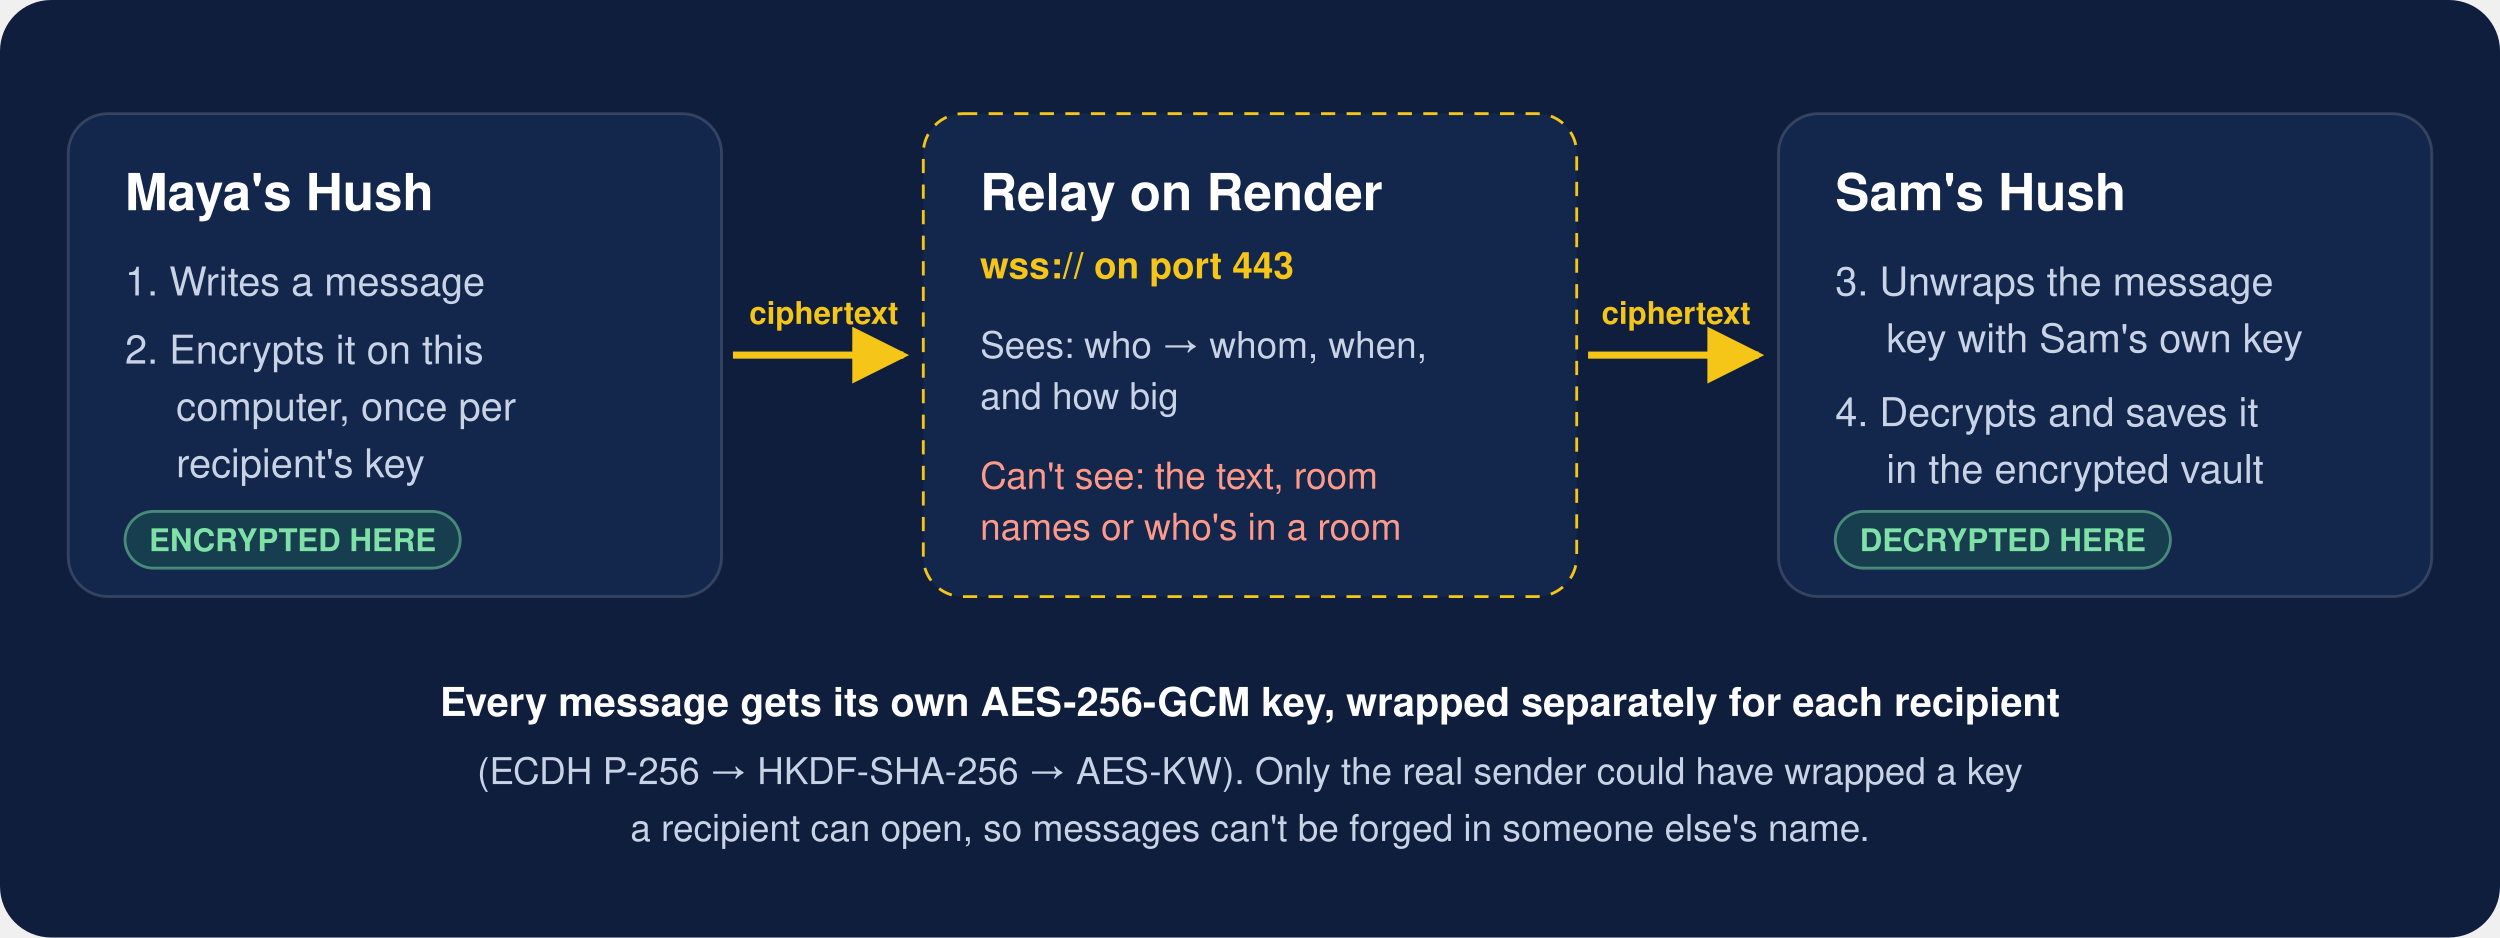
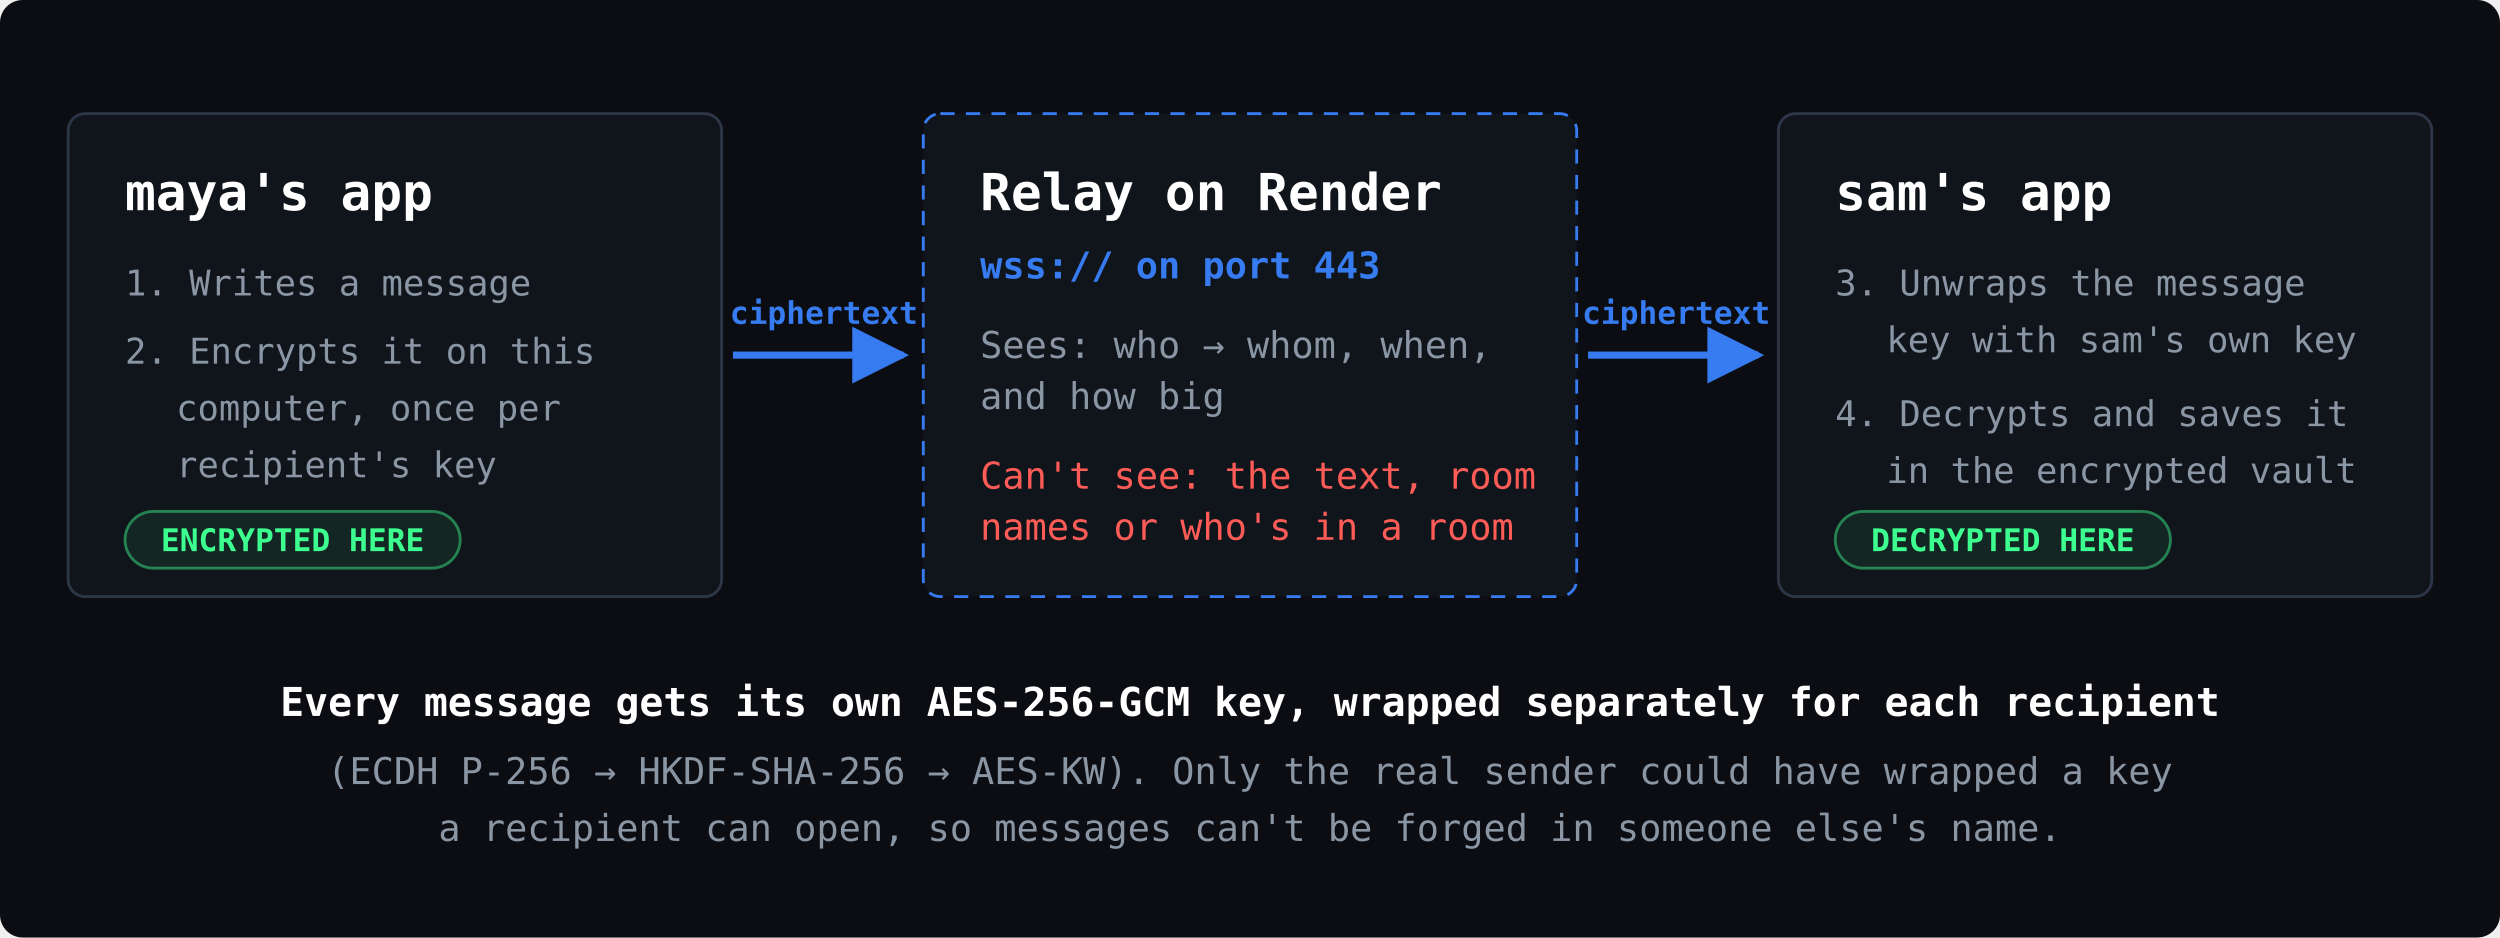
- <svg xmlns="http://www.w3.org/2000/svg" width="880" height="330" viewBox="0 0 880 330" font-family="-apple-system, 'Segoe UI', Helvetica, Arial, sans-serif">
+ <svg xmlns="http://www.w3.org/2000/svg" width="880" height="330" viewBox="0 0 880 330" font-family="ui-monospace, 'SF Mono', Menlo, Consolas, monospace">
  <defs>
    <marker id="a" viewBox="0 0 10 10" refX="9" refY="5" markerWidth="8" markerHeight="8" orient="auto">
-       <path d="M0 0L10 5L0 10z" fill="#f5c518" />
+       <path d="M0 0L10 5L0 10z" fill="#367bf0" />
    </marker>
  </defs>
-   <rect width="880" height="330" rx="18" fill="#0f1e3d" />
-   <rect x="24" y="40" width="230" height="170" rx="14" fill="#13264b" stroke="rgba(255,255,255,0.15)" />
-   <text x="44" y="74" fill="#fff" font-size="18" font-weight="800">Maya's Hush</text>
-   <text x="44" y="104" fill="#c9d3e6" font-size="14">1. Writes a message</text>
-   <text x="44" y="128" fill="#c9d3e6" font-size="14">2. Encrypts it on this</text>
-   <text x="62" y="148" fill="#c9d3e6" font-size="14">computer, once per</text>
-   <text x="62" y="168" fill="#c9d3e6" font-size="14">recipient's key</text>
-   <rect x="44" y="180" width="118" height="20" rx="10" fill="rgba(39,174,96,0.18)" stroke="rgba(127,224,168,0.5)" />
-   <text x="103" y="194" fill="#7fe0a8" font-size="11" font-weight="800" text-anchor="middle">ENCRYPTED HERE</text>
-   <rect x="325" y="40" width="230" height="170" rx="14" fill="#13264b" stroke="#f5c518" stroke-dasharray="5 4" />
+   <rect width="880" height="330" rx="8" fill="#0b0d12" />
+   <rect x="24" y="40" width="230" height="170" rx="6" fill="#10141b" stroke="#2c3647" />
+   <text x="44" y="74" fill="#fff" font-size="18" font-weight="800">maya's app</text>
+   <text x="44" y="104" fill="#8b96a5" font-size="12.5">1. Writes a message</text>
+   <text x="44" y="128" fill="#8b96a5" font-size="12.5">2. Encrypts it on this</text>
+   <text x="62" y="148" fill="#8b96a5" font-size="12.5">computer, once per</text>
+   <text x="62" y="168" fill="#8b96a5" font-size="12.5">recipient's key</text>
+   <rect x="44" y="180" width="118" height="20" rx="10" fill="rgba(61,255,143,0.08)" stroke="rgba(61,255,143,0.45)" />
+   <text x="103" y="194" fill="#3dff8f" font-size="11" font-weight="800" text-anchor="middle">ENCRYPTED HERE</text>
+   <rect x="325" y="40" width="230" height="170" rx="6" fill="#10141b" stroke="#367bf0" stroke-dasharray="5 4" />
  <text x="345" y="74" fill="#fff" font-size="18" font-weight="800">Relay on Render</text>
-   <text x="345" y="98" fill="#f5c518" font-size="13" font-weight="700">wss:// on port 443</text>
-   <text x="345" y="126" fill="#c9d3e6" font-size="13">Sees: who → whom, when,</text>
-   <text x="345" y="144" fill="#c9d3e6" font-size="13">and how big</text>
-   <text x="345" y="172" fill="#ff9a8a" font-size="13">Can't see: the text, room</text>
-   <text x="345" y="190" fill="#ff9a8a" font-size="13">names or who's in a room</text>
-   <rect x="626" y="40" width="230" height="170" rx="14" fill="#13264b" stroke="rgba(255,255,255,0.15)" />
-   <text x="646" y="74" fill="#fff" font-size="18" font-weight="800">Sam's Hush</text>
-   <text x="646" y="104" fill="#c9d3e6" font-size="14">3. Unwraps the message</text>
-   <text x="664" y="124" fill="#c9d3e6" font-size="14">key with Sam's own key</text>
-   <text x="646" y="150" fill="#c9d3e6" font-size="14">4. Decrypts and saves it</text>
-   <text x="664" y="170" fill="#c9d3e6" font-size="14">in the encrypted vault</text>
-   <rect x="646" y="180" width="118" height="20" rx="10" fill="rgba(39,174,96,0.18)" stroke="rgba(127,224,168,0.5)" />
-   <text x="705" y="194" fill="#7fe0a8" font-size="11" font-weight="800" text-anchor="middle">DECRYPTED HERE</text>
-   <line x1="258" y1="125" x2="318" y2="125" stroke="#f5c518" stroke-width="2.5" marker-end="url(#a)" />
-   <line x1="559" y1="125" x2="619" y2="125" stroke="#f5c518" stroke-width="2.5" marker-end="url(#a)" />
-   <text x="290" y="114" fill="#f5c518" font-size="11" font-weight="800" text-anchor="middle">ciphertext</text>
-   <text x="590" y="114" fill="#f5c518" font-size="11" font-weight="800" text-anchor="middle">ciphertext</text>
+   <text x="345" y="98" fill="#367bf0" font-size="13" font-weight="700">wss:// on port 443</text>
+   <text x="345" y="126" fill="#8b96a5" font-size="13">Sees: who → whom, when,</text>
+   <text x="345" y="144" fill="#8b96a5" font-size="13">and how big</text>
+   <text x="345" y="172" fill="#ff5c57" font-size="13">Can't see: the text, room</text>
+   <text x="345" y="190" fill="#ff5c57" font-size="13">names or who's in a room</text>
+   <rect x="626" y="40" width="230" height="170" rx="6" fill="#10141b" stroke="#2c3647" />
+   <text x="646" y="74" fill="#fff" font-size="18" font-weight="800">sam's app</text>
+   <text x="646" y="104" fill="#8b96a5" font-size="12.5">3. Unwraps the message</text>
+   <text x="664" y="124" fill="#8b96a5" font-size="12.5">key with sam's own key</text>
+   <text x="646" y="150" fill="#8b96a5" font-size="12.5">4. Decrypts and saves it</text>
+   <text x="664" y="170" fill="#8b96a5" font-size="12.5">in the encrypted vault</text>
+   <rect x="646" y="180" width="118" height="20" rx="10" fill="rgba(61,255,143,0.08)" stroke="rgba(61,255,143,0.45)" />
+   <text x="705" y="194" fill="#3dff8f" font-size="11" font-weight="800" text-anchor="middle">DECRYPTED HERE</text>
+   <line x1="258" y1="125" x2="318" y2="125" stroke="#367bf0" stroke-width="2.5" marker-end="url(#a)" />
+   <line x1="559" y1="125" x2="619" y2="125" stroke="#367bf0" stroke-width="2.5" marker-end="url(#a)" />
+   <text x="290" y="114" fill="#367bf0" font-size="11" font-weight="800" text-anchor="middle">ciphertext</text>
+   <text x="590" y="114" fill="#367bf0" font-size="11" font-weight="800" text-anchor="middle">ciphertext</text>
  <text x="440" y="252" fill="#fff" font-size="14" font-weight="700" text-anchor="middle">Every message gets its own AES-256-GCM key, wrapped separately for each recipient</text>
-   <text x="440" y="276" fill="#c9d3e6" font-size="13" text-anchor="middle">(ECDH P-256 → HKDF-SHA-256 → AES-KW). Only the real sender could have wrapped a key</text>
-   <text x="440" y="296" fill="#c9d3e6" font-size="13" text-anchor="middle">a recipient can open, so messages can't be forged in someone else's name.</text>
+   <text x="440" y="276" fill="#8b96a5" font-size="13" text-anchor="middle">(ECDH P-256 → HKDF-SHA-256 → AES-KW). Only the real sender could have wrapped a key</text>
+   <text x="440" y="296" fill="#8b96a5" font-size="13" text-anchor="middle">a recipient can open, so messages can't be forged in someone else's name.</text>
</svg>
